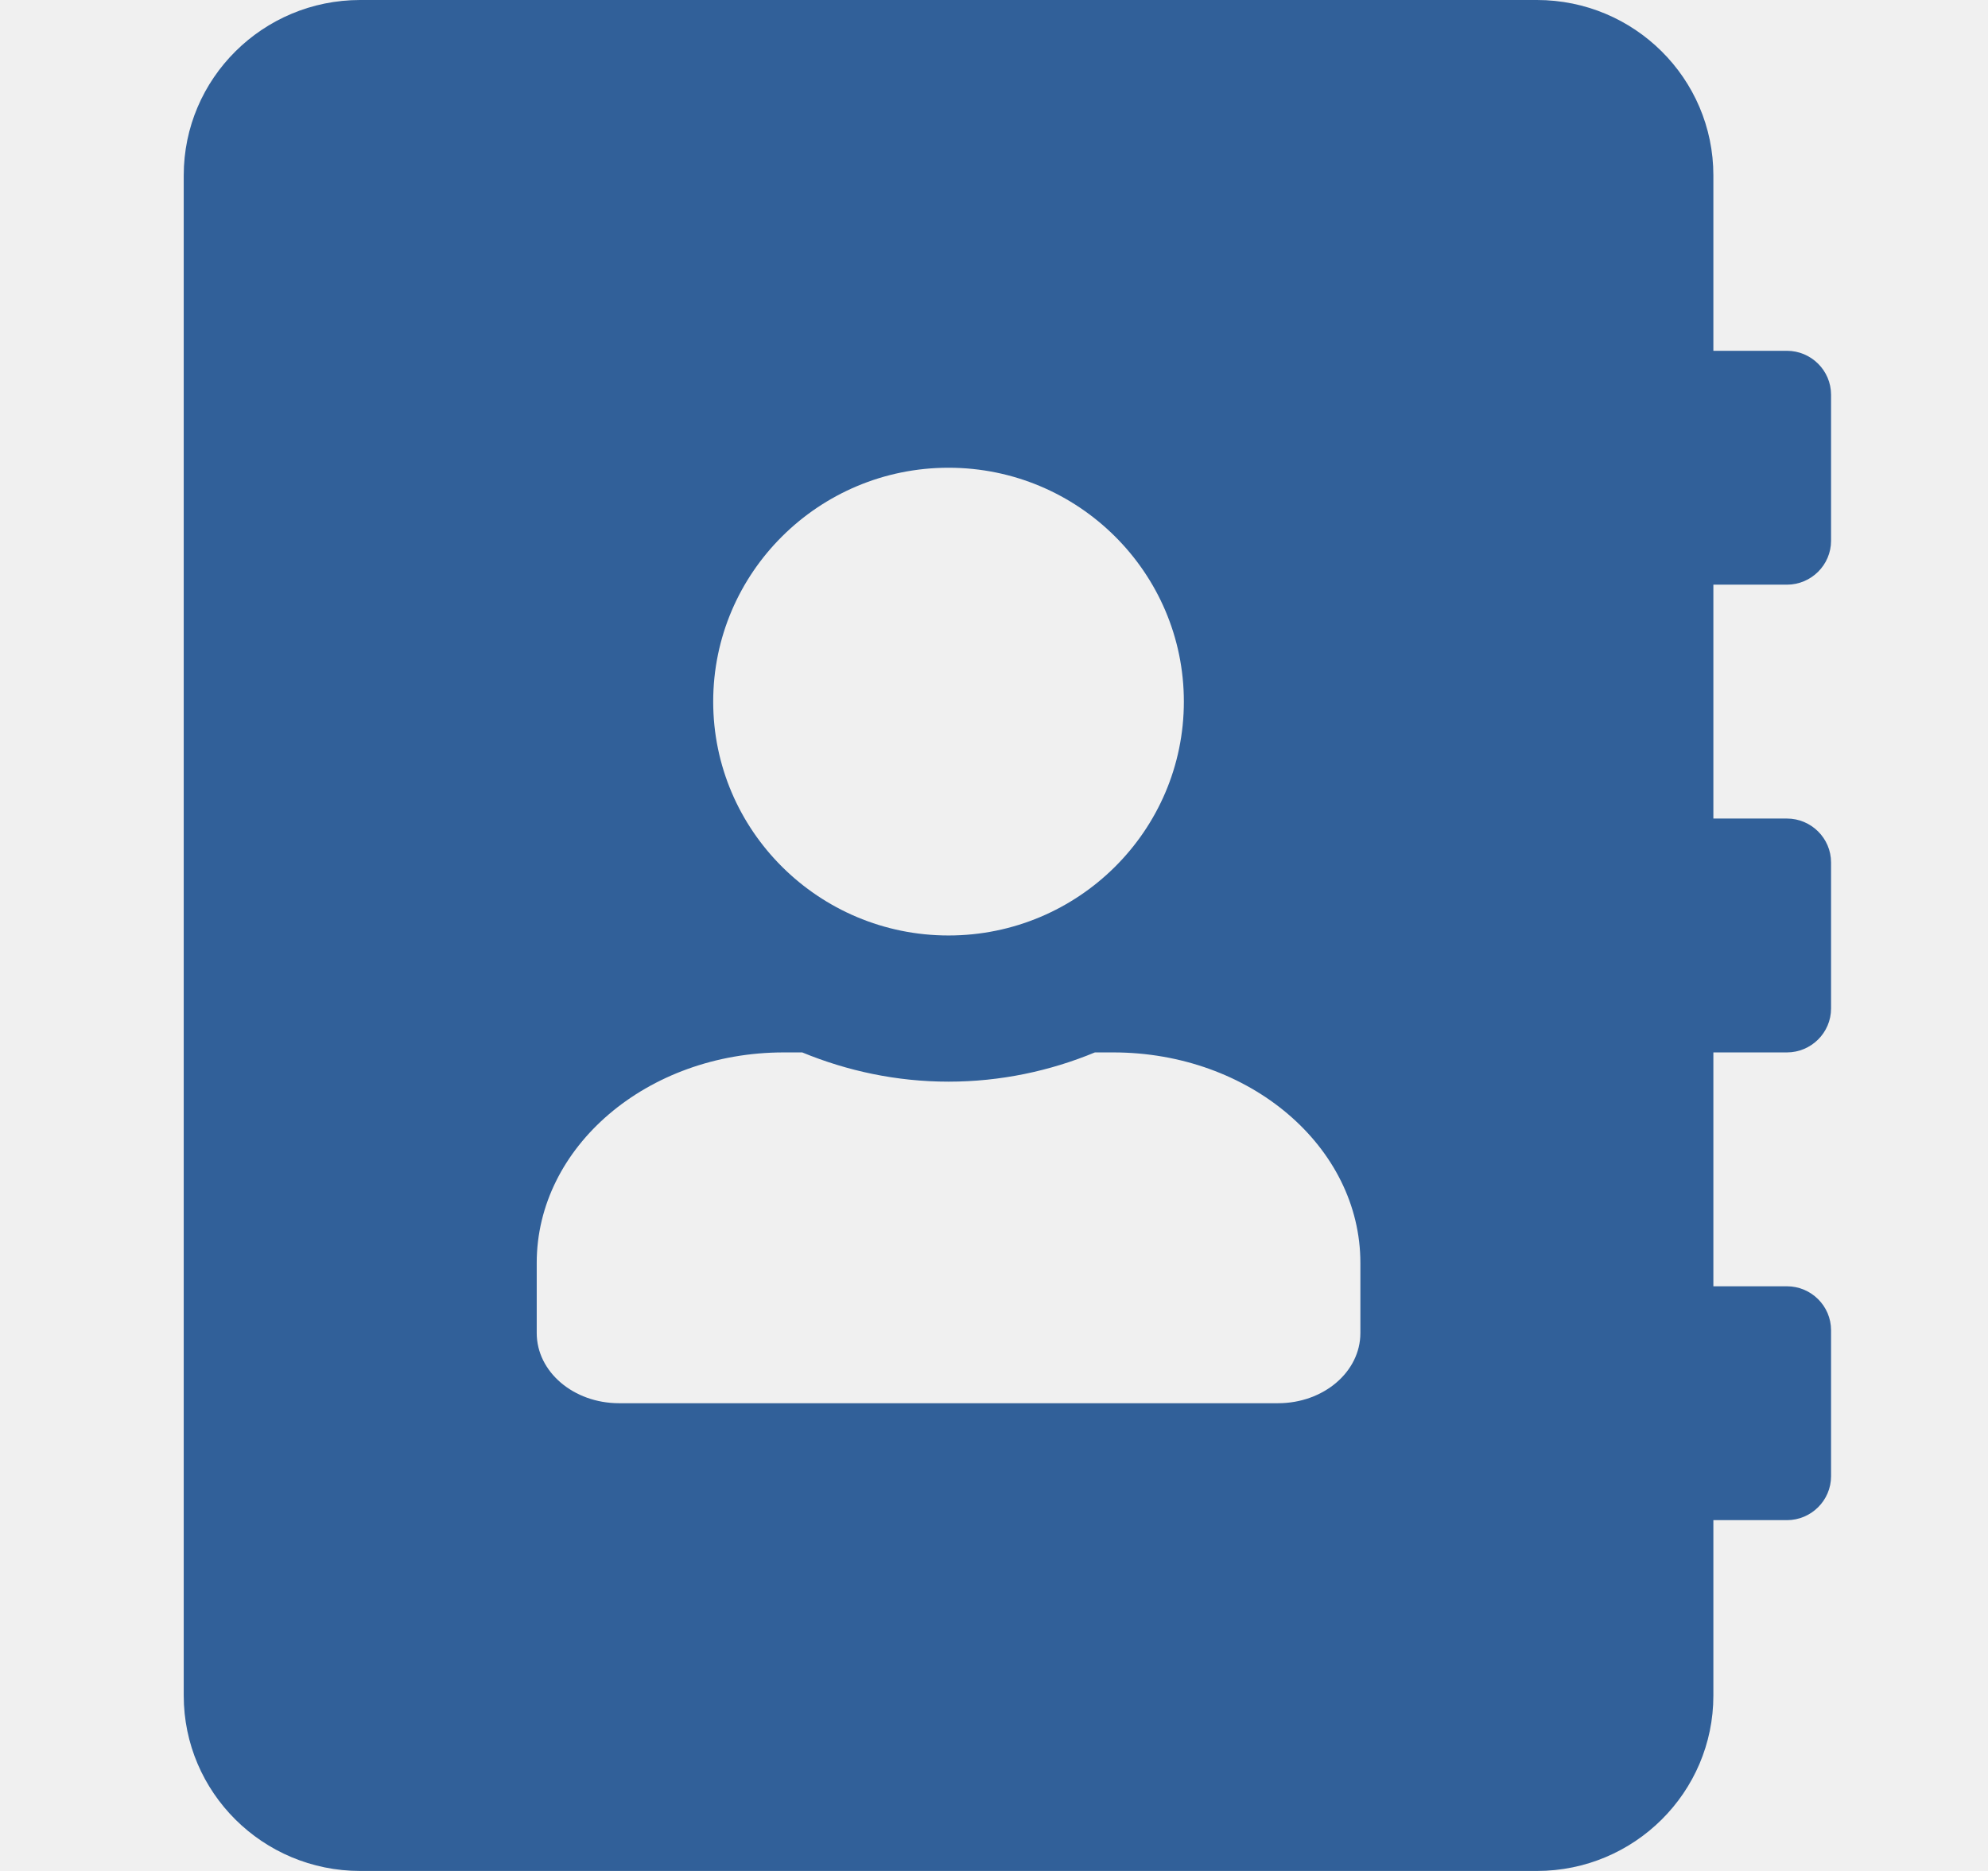
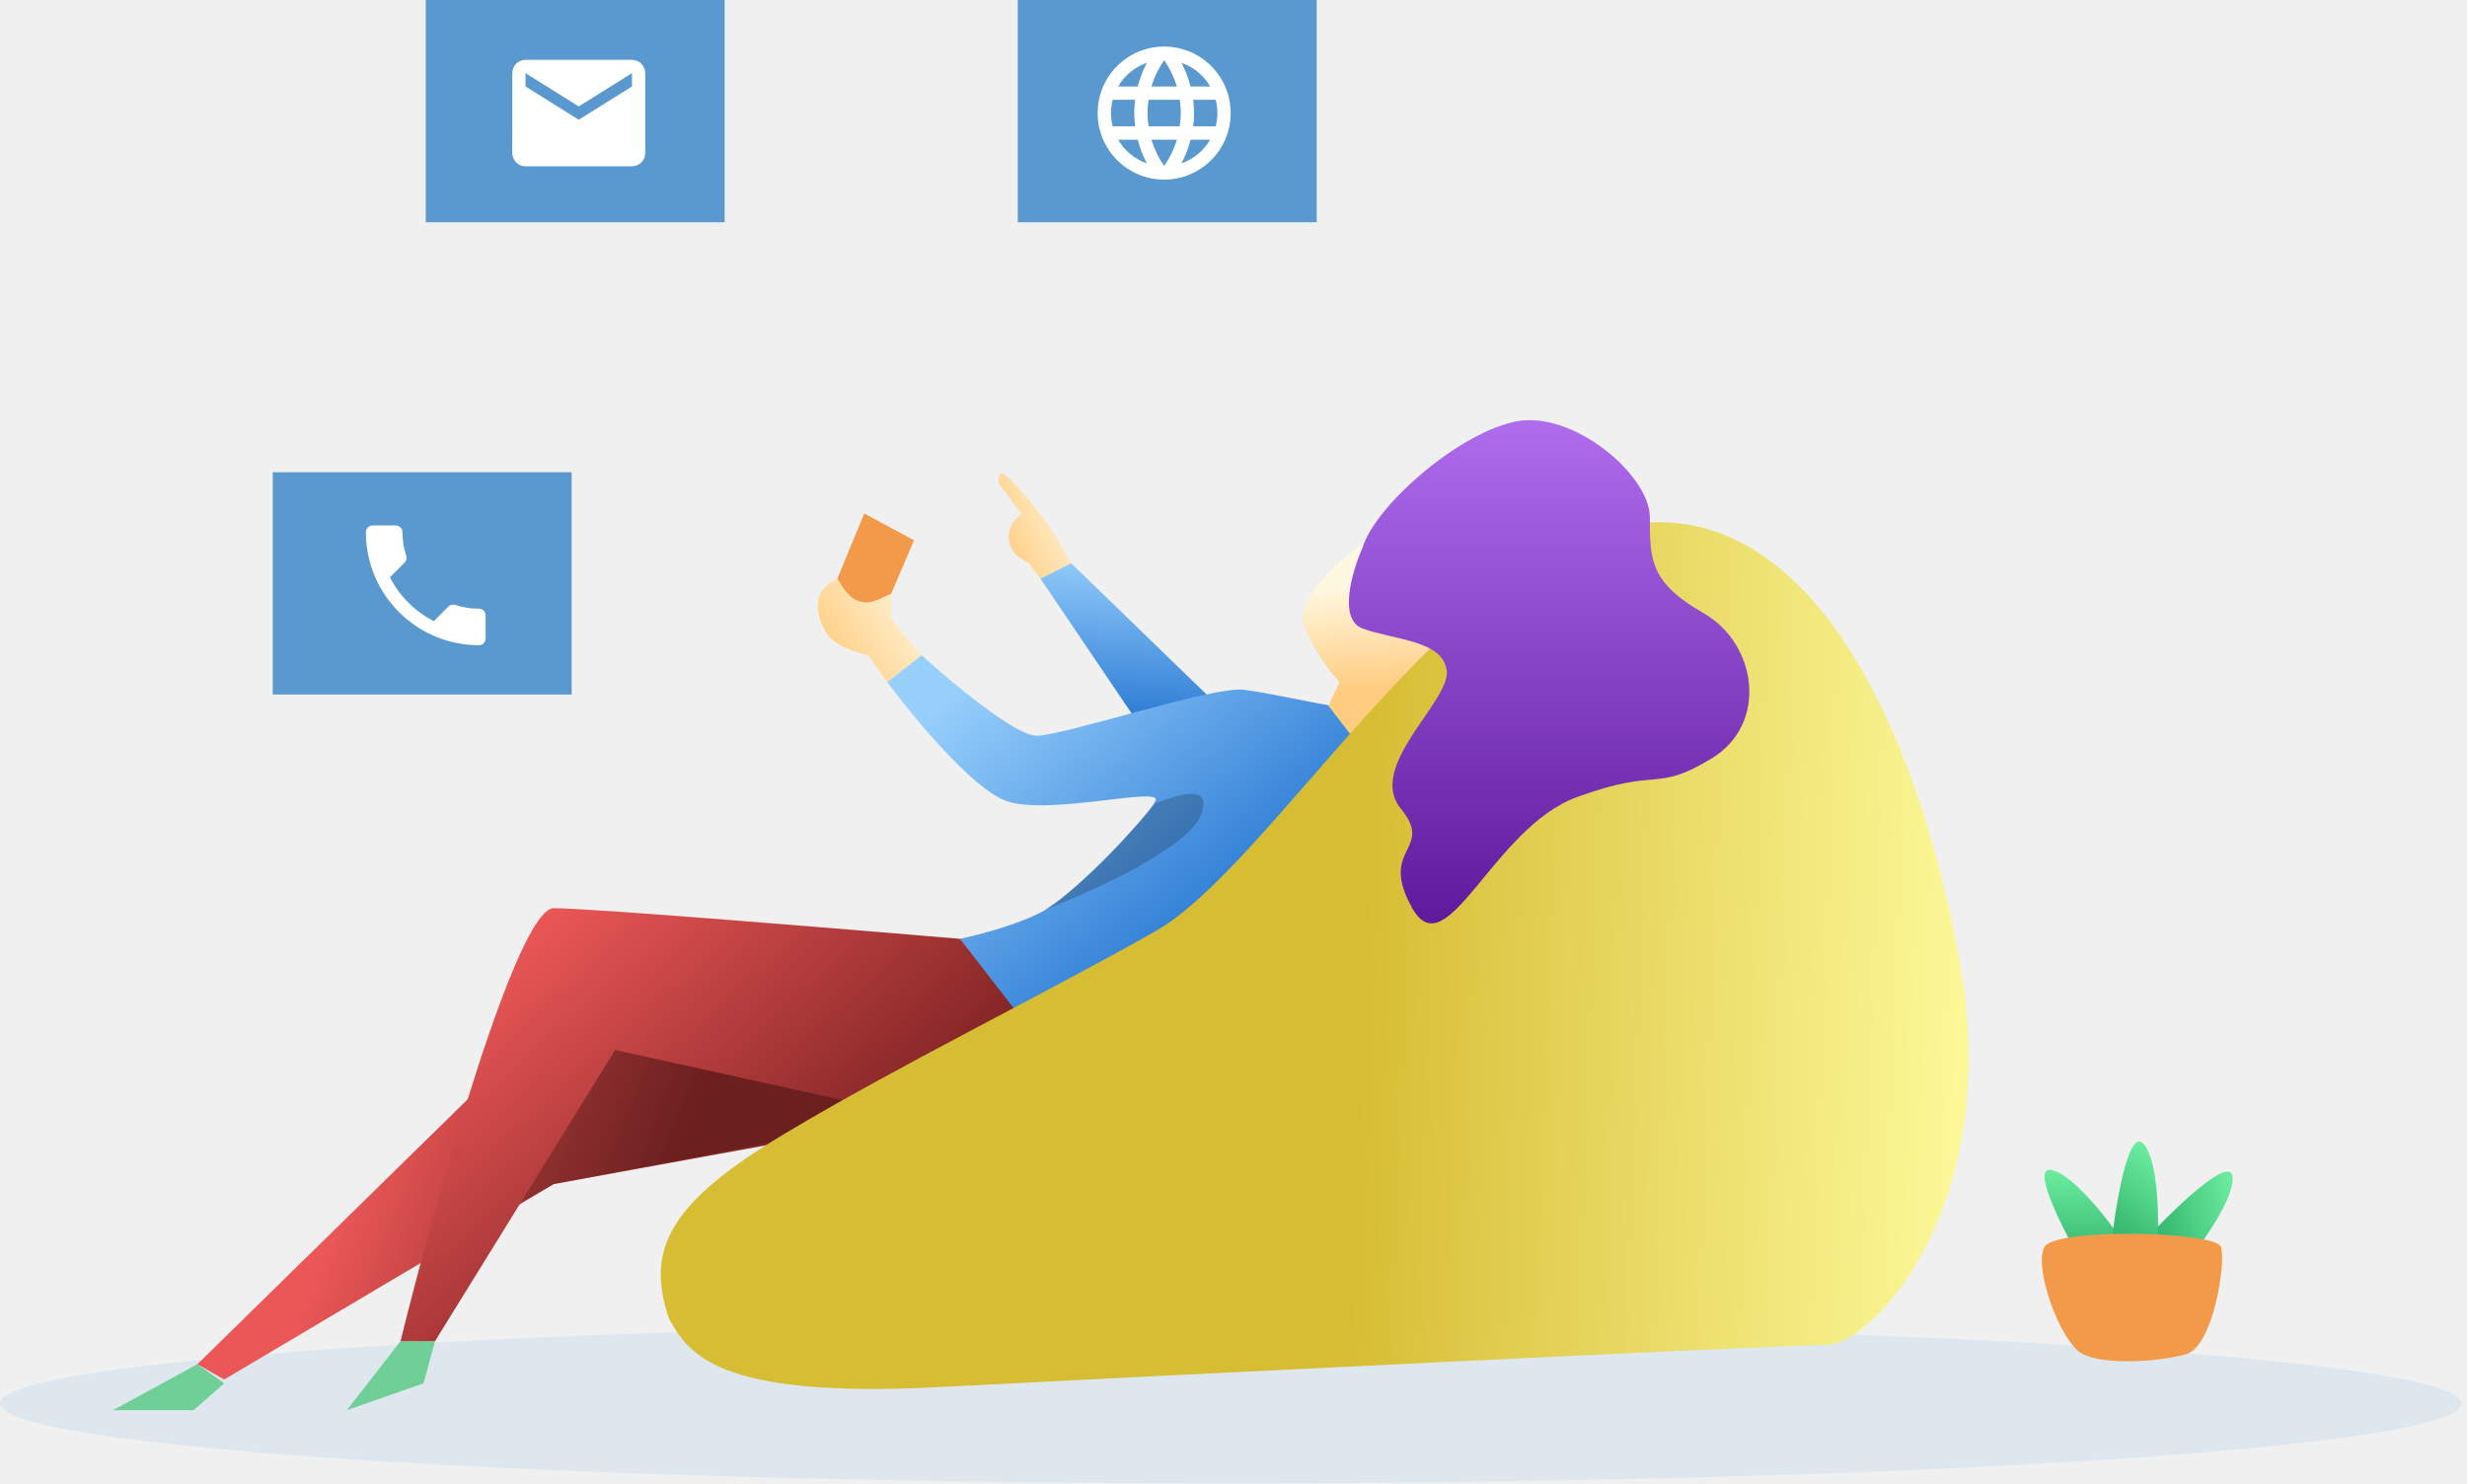
- <svg xmlns="http://www.w3.org/2000/svg" width="34" height="32" viewBox="0 0 34 38" fill="none">
-   <path d="M33.104 11.875C33.597 11.875 34 11.474 34 10.984V8.016C34 7.526 33.597 7.125 33.104 7.125H31.61V3.562C31.61 1.596 30.005 0 28.026 0H4.128C2.149 0 0.544 1.596 0.544 3.562V34.438C0.544 36.404 2.149 38 4.128 38H28.026C30.005 38 31.61 36.404 31.61 34.438V30.875H33.104C33.597 30.875 34 30.474 34 29.984V27.016C34 26.526 33.597 26.125 33.104 26.125H31.61V21.375H33.104C33.597 21.375 34 20.974 34 20.484V17.516C34 17.026 33.597 16.625 33.104 16.625H31.61V11.875H33.104ZM16.077 9.5C18.713 9.5 20.856 11.63 20.856 14.25C20.856 16.87 18.713 19 16.077 19C13.441 19 11.297 16.87 11.297 14.25C11.297 11.63 13.441 9.5 16.077 9.5ZM24.441 27.075C24.441 27.862 23.694 28.5 22.768 28.5H9.386C8.46 28.5 7.713 27.862 7.713 27.075V25.65C7.713 23.29 9.961 21.375 12.731 21.375H13.105C14.023 21.753 15.024 21.969 16.077 21.969C17.13 21.969 18.138 21.753 19.049 21.375H19.423C22.193 21.375 24.441 23.29 24.441 25.65V27.075Z" fill="#316099" />
+ <svg xmlns="http://www.w3.org/2000/svg" width="301" height="181" viewBox="0 0 301 181" fill="none">
+   <ellipse opacity="0.2" cx="150.157" cy="171.26" rx="150.157" ry="9.74" fill="#98C3E8" />
+   <path d="M250.397 142.781C247.405 142.033 252.267 151.198 255.073 155.874C257.202 159.615 261.619 159.147 261.619 156.809C261.619 154.471 254.138 143.717 250.397 142.781Z" fill="url(#paint0_linear_98_0)" />
+   <path d="M272.404 143.695C272.274 140.613 264.861 147.873 261.172 151.888C258.187 154.989 259.886 159.093 262.129 158.43C264.371 157.768 272.566 147.548 272.404 143.695Z" fill="url(#paint1_linear_98_0)" />
+   <path d="M261.597 139.64C259.653 137.244 258.038 147.493 257.473 152.917C256.929 157.186 260.742 159.465 262.146 157.595C263.55 155.726 264.026 142.634 261.597 139.64Z" fill="url(#paint2_linear_98_0)" />
+   <path d="M51.672 168.799L53.075 163.655H48.867L42.321 172.072L51.672 168.799Z" fill="#6FCF97" />
+   <path d="M23.617 172.072L27.358 168.799L24.085 166.461L13.798 172.072H23.617Z" fill="#6FCF97" />
+   <path d="M111.524 65.93L108.718 72.476L107.315 74.346L102.639 75.749L102.172 70.606L105.445 62.657L111.524 65.93Z" fill="#F2994A" />
+   <path d="M125.551 68.735L126.954 70.606L130.695 68.735L128.824 65.462C127.422 63.124 124.756 59.991 123.213 58.448C121.811 57.045 121.966 57.981 121.811 58.916L124.616 62.657C124.616 62.657 123.466 63.65 123.213 64.527C122.905 65.594 123.067 66.407 123.681 67.332C124.185 68.093 125.551 68.735 125.551 68.735Z" fill="url(#paint3_linear_98_0)" />
+   <path d="M105.912 79.957L108.25 83.23L112.458 79.957C111.211 78.554 108.717 75.655 108.717 75.281V72.476C107.782 72.787 106.431 73.801 104.977 73.411C103.48 73.01 102.795 71.541 102.171 70.606C102.171 70.606 101.227 71.069 100.768 71.541C99.24 73.111 99.674 75.253 100.768 77.152C101.911 79.134 105.912 79.957 105.912 79.957Z" fill="url(#paint4_linear_98_0)" />
+   <path d="M130.695 68.735L148 85.5L138.644 87.906L126.954 70.606L130.695 68.735Z" fill="url(#paint5_linear_98_0)" />
+   <path d="M159.218 76.684C157.722 73.317 163.271 68.423 166.232 66.397L178.857 81.36L172.778 89.309L168.102 99.596L160.621 89.309L163.426 83.23C162.647 82.451 160.714 80.051 159.218 76.684Z" fill="url(#paint6_linear_98_0)" />
+   <path d="M27.358 168.331L24.085 166.461L71.311 120.17H108.25L116.199 135.6L67.57 144.484L27.358 168.331Z" fill="url(#paint7_linear_98_0)" />
+   <path opacity="0.2" d="M114.5 135.5L67.5 144.5L59.5 149L73.5 121L114.5 135.5Z" fill="black" />
+   <path d="M127.889 110.818C124.896 112.688 119.316 114.091 117.134 114.559L126.486 127.651L155.009 119.702L166.698 92.115L162.022 86.036C159.996 85.724 154.728 84.54 151.736 84.166C147.995 83.698 129.759 89.777 126.486 89.777C123.867 89.777 116.043 83.23 112.458 79.957L108.25 83.23C111.367 87.439 118.63 96.229 122.745 97.726C127.889 99.596 141.916 95.855 140.981 97.726C140.046 99.596 131.629 108.48 127.889 110.818Z" fill="url(#paint8_linear_98_0)" />
+   <path opacity="0.2" d="M146.5 99.5C144.9 103.5 133.167 108.833 127.5 111C133.5 107 138 101.5 141 98C143.667 97 148.1 95.5 146.5 99.5Z" fill="black" />
+   <path d="M53.075 163.655H48.867C53.231 146.043 63.082 110.818 67.571 110.818C72.059 110.818 102.484 113.312 117.135 114.559L125.084 124.845L104 134.5L75.052 128.119L53.075 163.655Z" fill="url(#paint9_linear_98_0)" />
+   <path d="M114.33 169.266C87.21 170.669 83.937 165.058 81.599 160.85C78.793 152.433 81.599 146.822 95.626 138.405C109.654 129.989 126.955 121.572 140.982 113.623C155.01 105.674 176.519 67.8 198.495 64.059C220.472 60.319 234.032 88.374 239.175 117.832C244.319 147.29 228.421 164.123 222.81 164.123C217.199 164.123 141.45 167.863 114.33 169.266Z" fill="url(#paint10_linear_98_0)" />
+   <path d="M166.231 76.684C163.239 75.562 164.985 69.67 166.231 66.865C167.77 61.721 177.921 52.837 184.935 51.434C191.948 50.032 201.3 57.981 201.3 63.124C201.3 68.267 201.3 71.073 207.846 74.814C214.393 78.554 215.795 88.374 208.782 92.582C201.768 96.79 202.703 93.517 192.416 97.258C182.129 100.998 176.518 118.299 172.31 110.818C168.102 103.336 175.115 103.804 170.907 98.661C166.699 93.517 176.986 85.568 176.518 81.828C176.05 78.087 169.972 78.087 166.231 76.684Z" fill="url(#paint11_linear_98_0)" />
+   <rect x="33.278" y="57.628" width="36.472" height="27.12" fill="#5A98D0" />
+   <g clip-path="url(#clip0_98_0)">
+     <path d="M47.579 70.444C48.748 72.741 50.631 74.616 52.928 75.793L54.714 74.007C54.933 73.788 55.258 73.715 55.542 73.812C56.451 74.113 57.433 74.275 58.439 74.275C58.886 74.275 59.251 74.64 59.251 75.087V77.919C59.251 78.366 58.886 78.731 58.439 78.731C50.818 78.731 44.641 72.554 44.641 64.933C44.641 64.486 45.006 64.121 45.453 64.121H48.294C48.74 64.121 49.105 64.486 49.105 64.933C49.105 65.947 49.268 66.921 49.568 67.83C49.657 68.115 49.592 68.431 49.365 68.658L47.579 70.444Z" fill="white" />
+   </g>
+   <rect x="51.946" width="36.472" height="27.12" fill="#5A98D0" />
+   <g clip-path="url(#clip1_98_0)">
+     <path d="M77.107 7.305H64.121C63.228 7.305 62.505 8.035 62.505 8.928L62.497 18.668C62.497 19.561 63.228 20.291 64.121 20.291H77.107C78 20.291 78.731 19.561 78.731 18.668V8.928C78.731 8.035 78 7.305 77.107 7.305ZM77.107 10.552L70.614 14.61L64.121 10.552V8.928L70.614 12.986L77.107 8.928V10.552Z" fill="white" />
+   </g>
+   <rect x="124.184" width="36.472" height="27.12" fill="#5A98D0" />
+   <g clip-path="url(#clip2_98_0)">
+     <path d="M142.033 5.682C137.552 5.682 133.924 9.318 133.924 13.798C133.924 18.279 137.552 21.915 142.033 21.915C146.521 21.915 150.157 18.279 150.157 13.798C150.157 9.318 146.521 5.682 142.033 5.682ZM147.657 10.552H145.263C145.003 9.537 144.63 8.563 144.143 7.662C145.636 8.173 146.878 9.212 147.657 10.552ZM142.041 7.337C142.714 8.311 143.242 9.391 143.591 10.552H140.49C140.839 9.391 141.367 8.311 142.041 7.337ZM135.758 15.422C135.629 14.902 135.547 14.358 135.547 13.798C135.547 13.238 135.629 12.694 135.758 12.175H138.502C138.437 12.711 138.388 13.246 138.388 13.798C138.388 14.35 138.437 14.886 138.502 15.422H135.758ZM136.424 17.045H138.818C139.078 18.059 139.451 19.033 139.938 19.934C138.445 19.423 137.203 18.392 136.424 17.045ZM138.818 10.552H136.424C137.203 9.204 138.445 8.173 139.938 7.662C139.451 8.563 139.078 9.537 138.818 10.552ZM142.041 20.259C141.367 19.285 140.839 18.206 140.49 17.045H143.591C143.242 18.206 142.714 19.285 142.041 20.259ZM143.94 15.422H140.141C140.068 14.886 140.012 14.35 140.012 13.798C140.012 13.246 140.068 12.703 140.141 12.175H143.94C144.013 12.703 144.07 13.246 144.07 13.798C144.07 14.35 144.013 14.886 143.94 15.422ZM144.143 19.934C144.63 19.033 145.003 18.059 145.263 17.045H147.657C146.878 18.384 145.636 19.423 144.143 19.934ZM145.579 15.422C145.644 14.886 145.693 14.35 145.693 13.798C145.693 13.246 145.644 12.711 145.579 12.175H148.323C148.453 12.694 148.534 13.238 148.534 13.798C148.534 14.358 148.453 14.902 148.323 15.422H145.579Z" fill="white" />
+   </g>
+   <path d="M249.461 152.133C250.863 149.795 270.308 150.263 270.97 152.133C271.631 154.003 270.034 164.291 266.761 165.226C263.489 166.161 256.942 166.628 254.136 165.226C251.33 163.823 248.058 154.471 249.461 152.133Z" fill="#F2994A" />
+   <defs>
+     <linearGradient id="paint0_linear_98_0" x1="255.538" y1="142.738" x2="255.538" y2="158.624" gradientUnits="userSpaceOnUse">
+       <stop stop-color="#6CEDA0" />
+       <stop offset="1" stop-color="#199D56" />
+     </linearGradient>
+     <linearGradient id="paint1_linear_98_0" x1="273.901" y1="148.613" x2="258.665" y2="153.113" gradientUnits="userSpaceOnUse">
+       <stop stop-color="#6CEDA0" />
+       <stop offset="1" stop-color="#199D56" />
+     </linearGradient>
+     <linearGradient id="paint2_linear_98_0" x1="265.733" y1="142.693" x2="256.193" y2="155.395" gradientUnits="userSpaceOnUse">
+       <stop stop-color="#6CEDA0" />
+       <stop offset="1" stop-color="#199D56" />
+     </linearGradient>
+     <linearGradient id="paint3_linear_98_0" x1="132.021" y1="61.037" x2="121.327" y2="65.581" gradientUnits="userSpaceOnUse">
+       <stop stop-color="#FFF8E1" />
+       <stop offset="1" stop-color="#FFCC80" />
+     </linearGradient>
+     <linearGradient id="paint4_linear_98_0" x1="114.35" y1="73.846" x2="101.318" y2="81.906" gradientUnits="userSpaceOnUse">
+       <stop stop-color="#FFF8E1" />
+       <stop offset="1" stop-color="#FFCC80" />
+     </linearGradient>
+     <linearGradient id="paint5_linear_98_0" x1="138.996" y1="67.449" x2="137.852" y2="86.311" gradientUnits="userSpaceOnUse">
+       <stop stop-color="#98D0FC" />
+       <stop offset="1" stop-color="#3481D7" />
+     </linearGradient>
+     <linearGradient id="paint6_linear_98_0" x1="164" y1="71.5" x2="164.808" y2="84.327" gradientUnits="userSpaceOnUse">
+       <stop stop-color="#FFF8E1" />
+       <stop offset="1" stop-color="#FFCC80" />
+     </linearGradient>
+     <linearGradient id="paint7_linear_98_0" x1="42.5" y1="138" x2="78" y2="152" gradientUnits="userSpaceOnUse">
+       <stop offset="0.064" stop-color="#EB5757" />
+       <stop offset="1" stop-color="#872727" />
+     </linearGradient>
+     <linearGradient id="paint8_linear_98_0" x1="121" y1="80" x2="146.847" y2="110.376" gradientUnits="userSpaceOnUse">
+       <stop stop-color="#98D0FC" />
+       <stop offset="1" stop-color="#3481D7" />
+     </linearGradient>
+     <linearGradient id="paint9_linear_98_0" x1="70" y1="108" x2="101" y2="142.5" gradientUnits="userSpaceOnUse">
+       <stop stop-color="#EB5757" />
+       <stop offset="1" stop-color="#872727" />
+     </linearGradient>
+     <linearGradient id="paint10_linear_98_0" x1="240" y1="117" x2="166.369" y2="114.12" gradientUnits="userSpaceOnUse">
+       <stop stop-color="#FCF898" />
+       <stop offset="1" stop-color="#D7BD34" />
+     </linearGradient>
+     <linearGradient id="paint11_linear_98_0" x1="189.008" y1="51.271" x2="189.008" y2="112.674" gradientUnits="userSpaceOnUse">
+       <stop stop-color="#AF6CED" />
+       <stop offset="1" stop-color="#5E199D" />
+     </linearGradient>
+     <clipPath id="clip0_98_0">
+       <rect width="19.48" height="19.48" fill="white" transform="translate(42.2061 61.686)" />
+     </clipPath>
+     <clipPath id="clip1_98_0">
+       <rect width="19.48" height="19.48" fill="white" transform="translate(60.874 4.05835)" />
+     </clipPath>
+     <clipPath id="clip2_98_0">
+       <rect width="19.48" height="19.48" fill="white" transform="translate(132.301 4.05835)" />
+     </clipPath>
+   </defs>
</svg>
